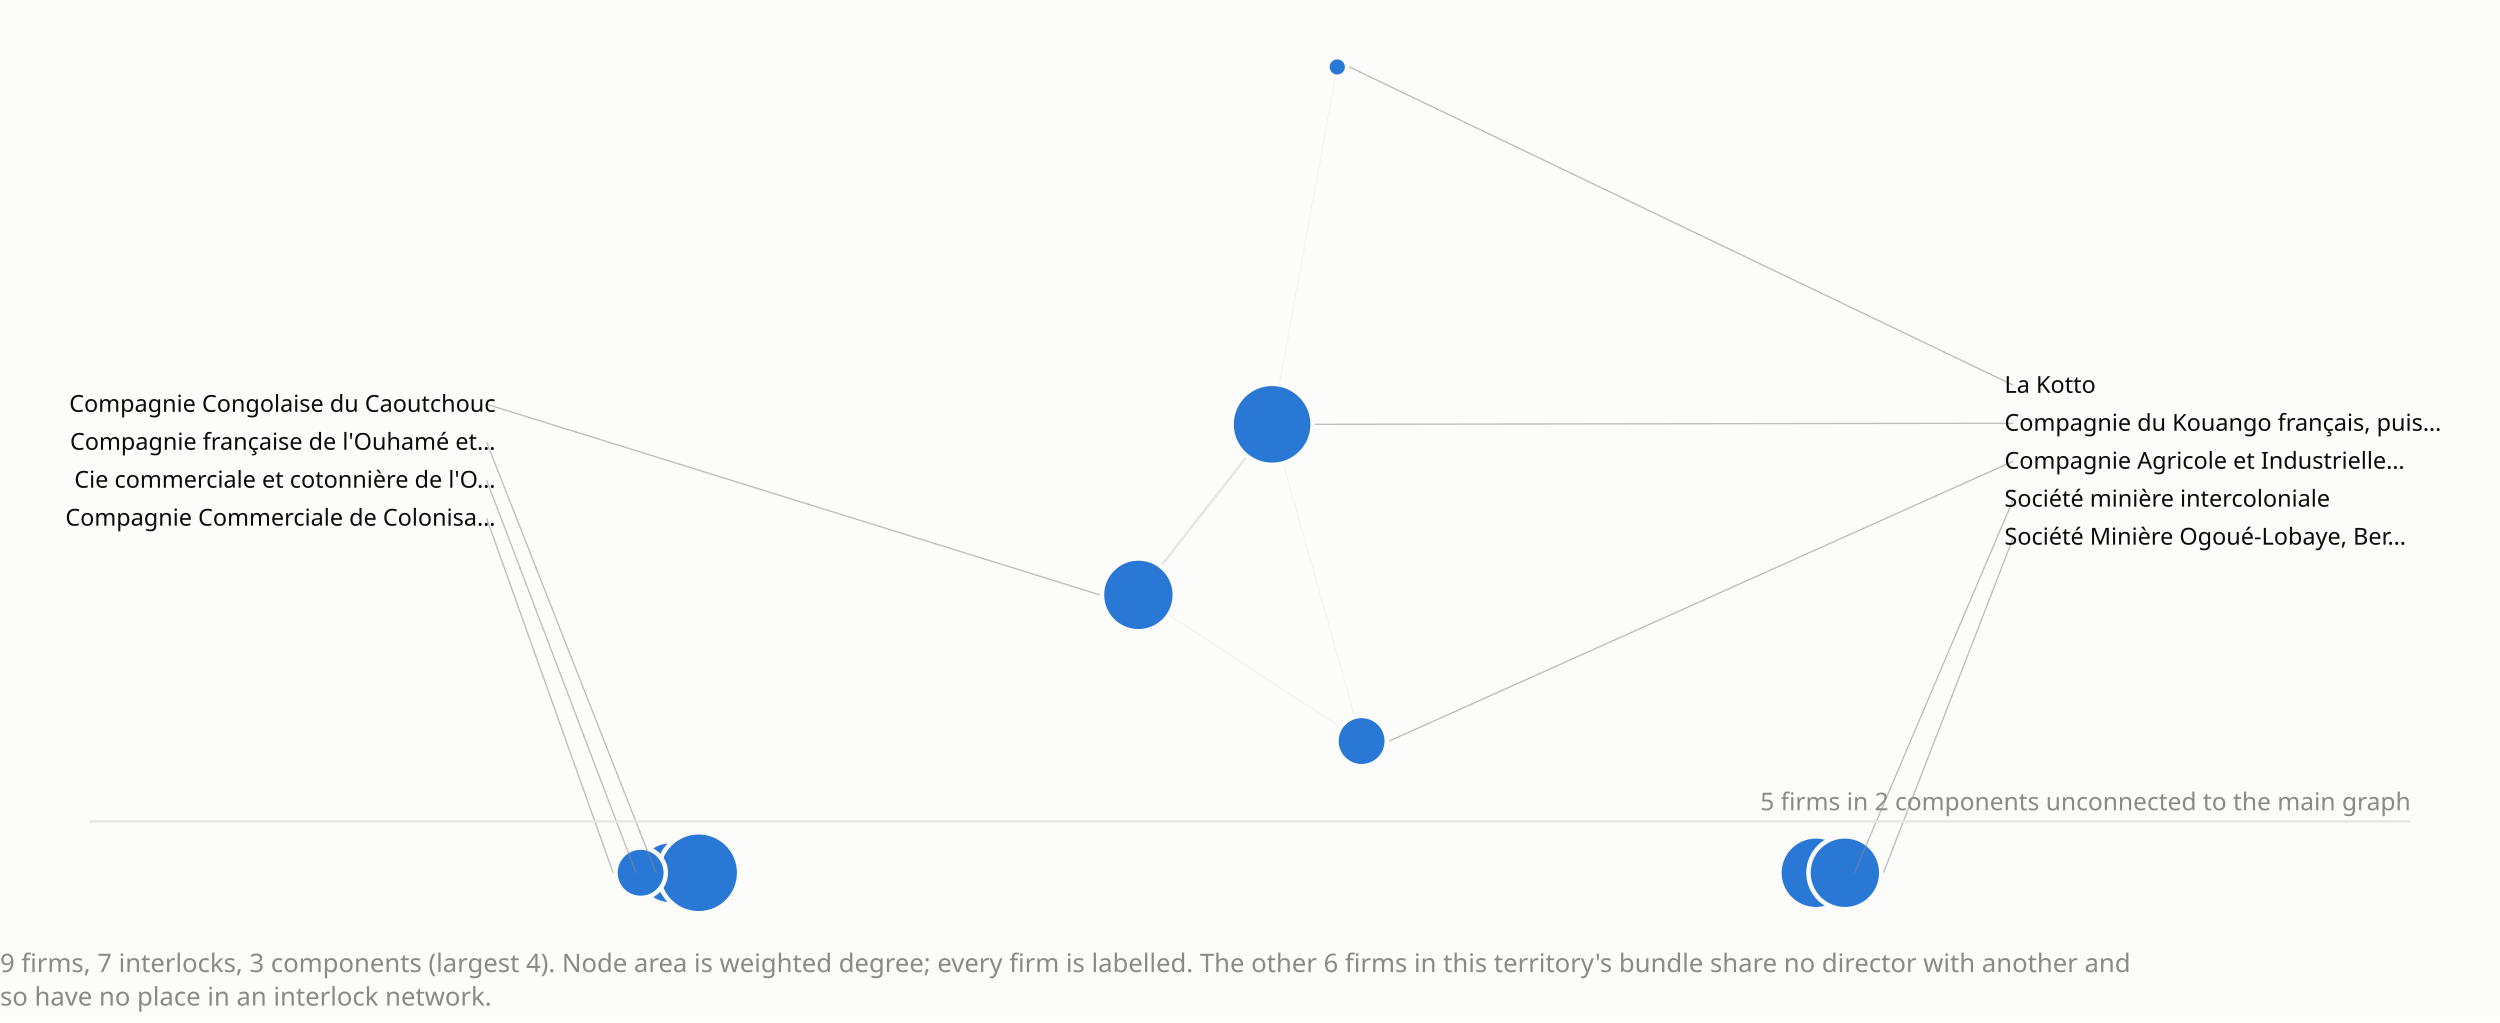
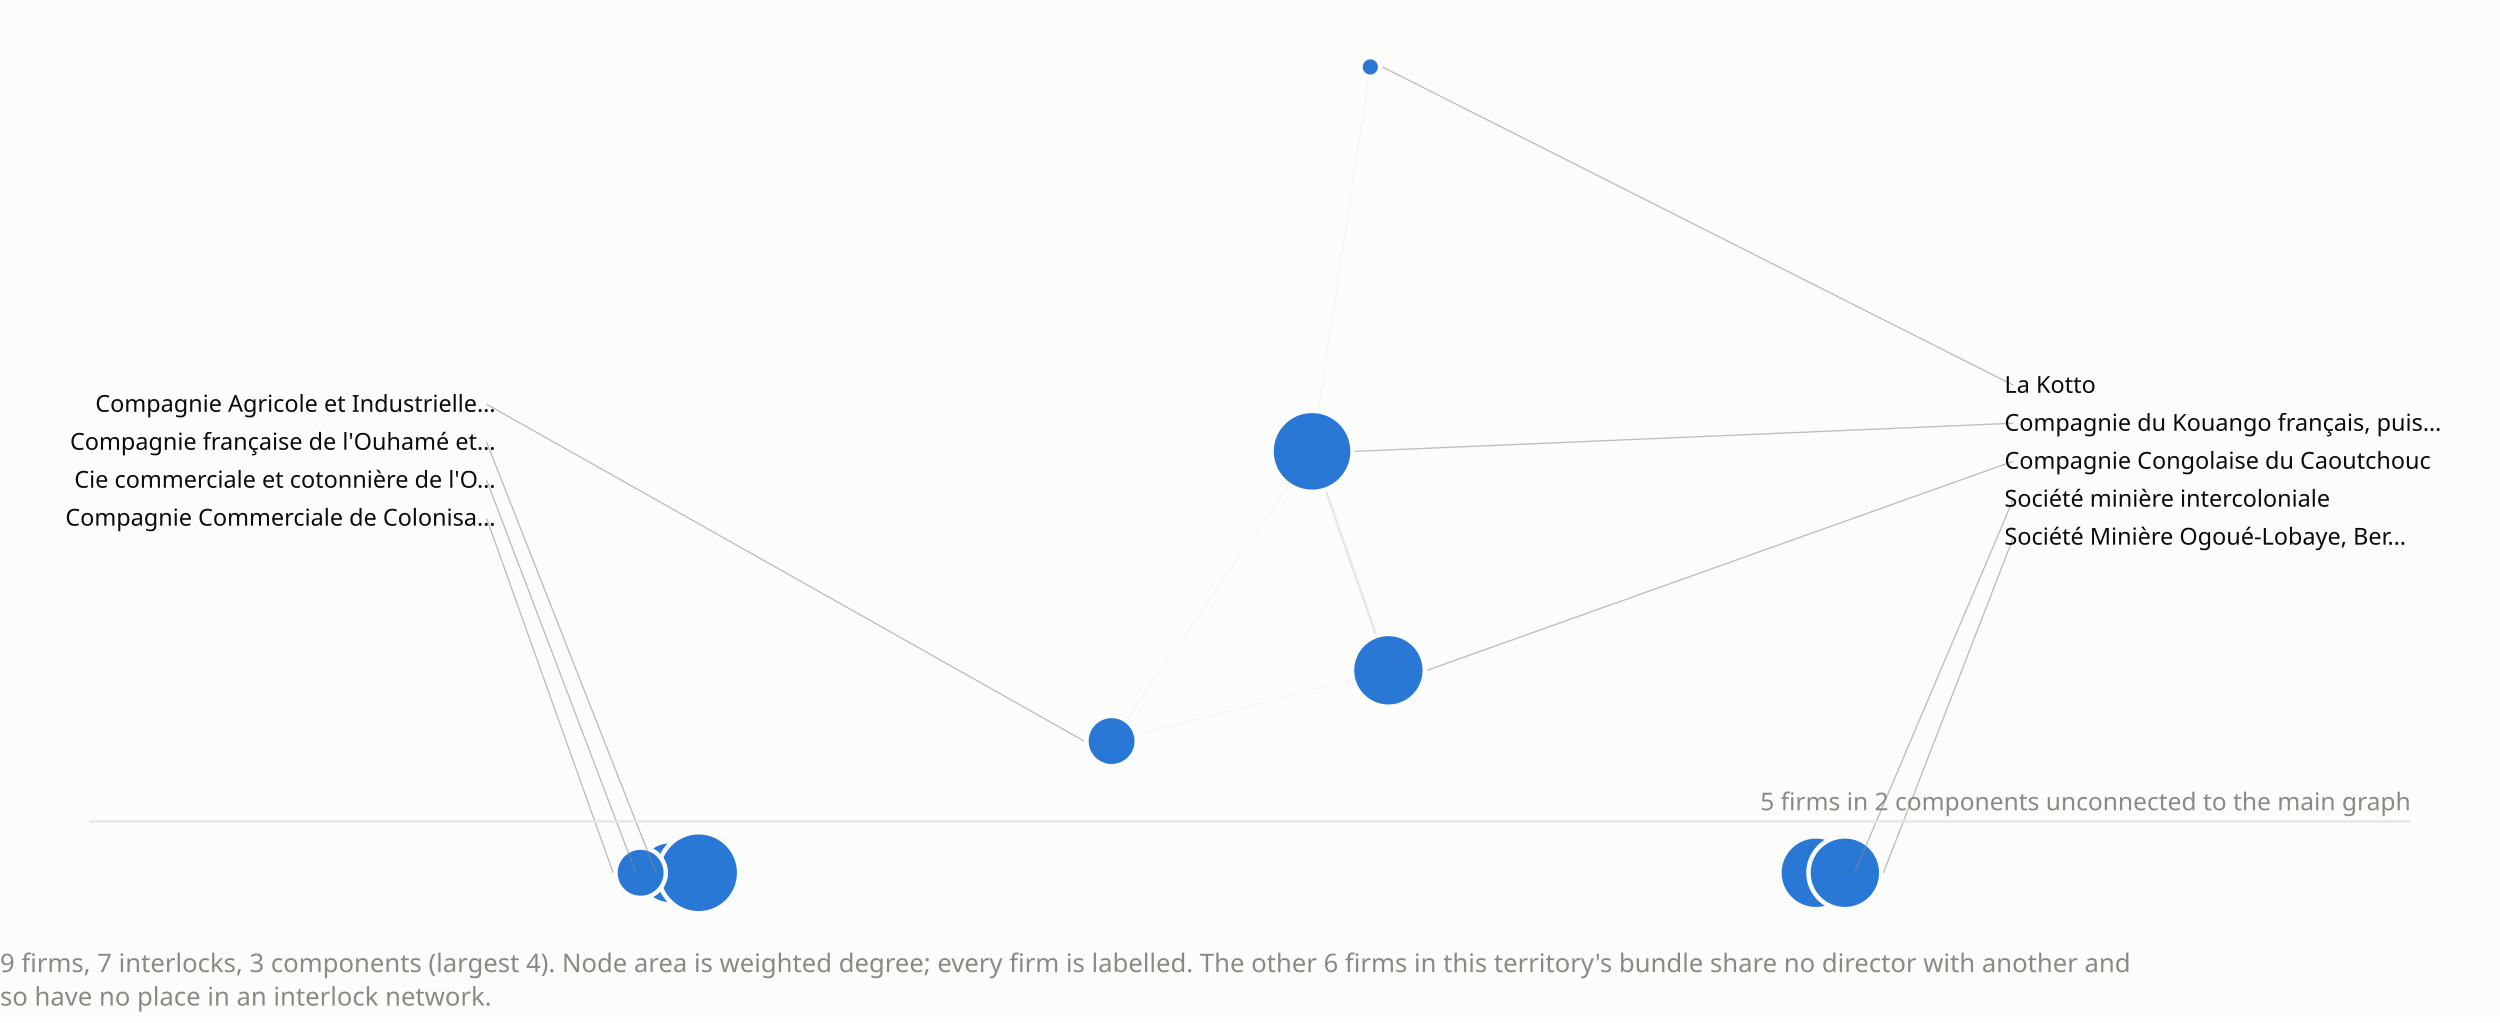
<svg xmlns="http://www.w3.org/2000/svg" viewBox="0 0 1120 458" width="1120" height="458" role="img" aria-label="Ubangi-Shari (Central African Republic) interlock network">
  <rect width="1120" height="458" fill="#fcfcfb" />
  <g stroke="#c9c8c2" fill="none">
    <path d="M813.5 391.0L826.5 391.0" stroke-width="1.44" stroke-opacity="0.520" />
-     <path d="M510.0 266.5L569.9 190.1M300.0 391.0L313.0 391.0" stroke-width="1.16" stroke-opacity="0.400" />
-     <path d="M510.0 266.5L610.0 332.0M569.9 190.1L610.0 332.0M569.9 190.1L599.1 30.0" stroke-width="0.60" stroke-opacity="0.160" />
+     <path d="M622.0 300.3L587.8 202.2M300.0 391.0L313.0 391.0" stroke-width="1.16" stroke-opacity="0.400" />
+     <path d="M622.0 300.3L498.0 332.0M587.8 202.2L498.0 332.0M587.8 202.2L613.9 30.0" stroke-width="0.60" stroke-opacity="0.160" />
    <path d="M313.0 391.0L287.0 391.0" stroke-width="0.88" stroke-opacity="0.280" />
  </g>
  <g>
    <circle class="nd" data-id="miniereintercoloniale" cx="813.5" cy="391.0" r="16.31" fill="#2a78d6" stroke="#fcfcfb" stroke-width="2" />
    <circle class="nd" data-id="miniereogouelobayeberberati" cx="826.5" cy="391.0" r="16.31" fill="#2a78d6" stroke="#fcfcfb" stroke-width="2" />
-     <circle class="nd" data-id="congolaisecaoutchouc" cx="510.0" cy="266.5" r="16.31" fill="#2a78d6" stroke="#fcfcfb" stroke-width="2" />
-     <circle class="nd" data-id="kouango" cx="569.9" cy="190.1" r="18.15" fill="#2a78d6" stroke="#fcfcfb" stroke-width="2" />
+     <circle class="nd" data-id="congolaisecaoutchouc" cx="622.0" cy="300.3" r="16.31" fill="#2a78d6" stroke="#fcfcfb" stroke-width="2" />
+     <circle class="nd" data-id="kouango" cx="587.8" cy="202.2" r="18.15" fill="#2a78d6" stroke="#fcfcfb" stroke-width="2" />
    <circle class="nd" data-id="commercialecotonniereouhamenanacomouna" cx="300.0" cy="391.0" r="14.12" fill="#2a78d6" stroke="#fcfcfb" stroke-width="2" />
    <circle class="nd" data-id="ouhamenana" cx="313.0" cy="391.0" r="18.15" fill="#2a78d6" stroke="#fcfcfb" stroke-width="2" />
    <circle class="nd" data-id="commercialecolonisationcongo" cx="287.0" cy="391.0" r="11.27" fill="#2a78d6" stroke="#fcfcfb" stroke-width="2" />
-     <circle class="nd" data-id="agricoleindustrielleafriqueequatoriale" cx="610.0" cy="332.0" r="11.27" fill="#2a78d6" stroke="#fcfcfb" stroke-width="2" />
-     <circle class="nd" data-id="kotto" cx="599.1" cy="30.0" r="4.40" fill="#2a78d6" stroke="#fcfcfb" stroke-width="2" />
+     <circle class="nd" data-id="agricoleindustrielleafriqueequatoriale" cx="498.0" cy="332.0" r="11.27" fill="#2a78d6" stroke="#fcfcfb" stroke-width="2" />
+     <circle class="nd" data-id="kotto" cx="613.9" cy="30.0" r="4.40" fill="#2a78d6" stroke="#fcfcfb" stroke-width="2" />
  </g>
-   <line x1="218.0" y1="181.1" x2="492.7" y2="266.5" stroke="#8a8983" stroke-width="0.6" stroke-opacity="0.55" />
+   <line x1="218.0" y1="181.1" x2="485.7" y2="332.0" stroke="#8a8983" stroke-width="0.6" stroke-opacity="0.55" />
  <line x1="218.0" y1="198.1" x2="293.9" y2="391.0" stroke="#8a8983" stroke-width="0.6" stroke-opacity="0.55" />
  <line x1="218.0" y1="215.1" x2="284.9" y2="391.0" stroke="#8a8983" stroke-width="0.6" stroke-opacity="0.55" />
  <line x1="218.0" y1="232.2" x2="274.7" y2="391.0" stroke="#8a8983" stroke-width="0.6" stroke-opacity="0.55" />
-   <line x1="902.0" y1="172.6" x2="604.5" y2="30.0" stroke="#8a8983" stroke-width="0.6" stroke-opacity="0.55" />
-   <line x1="902.0" y1="189.6" x2="589.1" y2="190.1" stroke="#8a8983" stroke-width="0.6" stroke-opacity="0.55" />
-   <line x1="902.0" y1="206.6" x2="622.3" y2="332.0" stroke="#8a8983" stroke-width="0.6" stroke-opacity="0.55" />
+   <line x1="902.0" y1="172.6" x2="619.3" y2="30.0" stroke="#8a8983" stroke-width="0.6" stroke-opacity="0.55" />
+   <line x1="902.0" y1="189.6" x2="606.9" y2="202.2" stroke="#8a8983" stroke-width="0.6" stroke-opacity="0.55" />
+   <line x1="902.0" y1="206.6" x2="639.3" y2="300.3" stroke="#8a8983" stroke-width="0.6" stroke-opacity="0.55" />
  <line x1="902.0" y1="223.6" x2="830.8" y2="391.0" stroke="#8a8983" stroke-width="0.6" stroke-opacity="0.55" />
  <line x1="902.0" y1="240.7" x2="843.8" y2="391.0" stroke="#8a8983" stroke-width="0.6" stroke-opacity="0.55" />
  <g font-size="10.5" font-family="ui-sans-serif,system-ui,sans-serif" fill="#0b0b0b">
-     <text x="222.0" y="184.5" text-anchor="end">Compagnie Congolaise du Caoutchouc</text>
+     <text x="222.0" y="184.5" text-anchor="end">Compagnie Agricole et Industrielle…</text>
    <text x="222.0" y="201.5" text-anchor="end">Compagnie française de l'Ouhamé et…</text>
    <text x="222.0" y="218.5" text-anchor="end">Cie commerciale et cotonnière de l'O…</text>
    <text x="222.0" y="235.5" text-anchor="end">Compagnie Commerciale de Colonisa…</text>
    <text x="898.0" y="176.0" text-anchor="start">La Kotto</text>
    <text x="898.0" y="193.0" text-anchor="start">Compagnie du Kouango français, puis…</text>
-     <text x="898.0" y="210.0" text-anchor="start">Compagnie Agricole et Industrielle…</text>
+     <text x="898.0" y="210.0" text-anchor="start">Compagnie Congolaise du Caoutchouc</text>
    <text x="898.0" y="227.0" text-anchor="start">Société minière intercoloniale</text>
    <text x="898.0" y="244.0" text-anchor="start">Société Minière Ogoué-Lobaye, Ber…</text>
  </g>
  <line x1="40" y1="368" x2="1080" y2="368" stroke="#e6e5e1" stroke-width="1" />
  <text x="1080" y="363" text-anchor="end" font-size="11" font-family="ui-sans-serif,system-ui,sans-serif" fill="#8a8983">5 firms in 2 components unconnected to the main graph</text>
  <g font-size="11.5" font-family="ui-sans-serif,system-ui,sans-serif" fill="#8a8983">
    <text x="0" y="435.5">9 firms, 7 interlocks, 3 components (largest 4). Node area is weighted degree; every firm is labelled. The other 6 firms in this territory's bundle share no director with another and</text>
    <text x="0" y="450.5">so have no place in an interlock network.</text>
  </g>
</svg>
